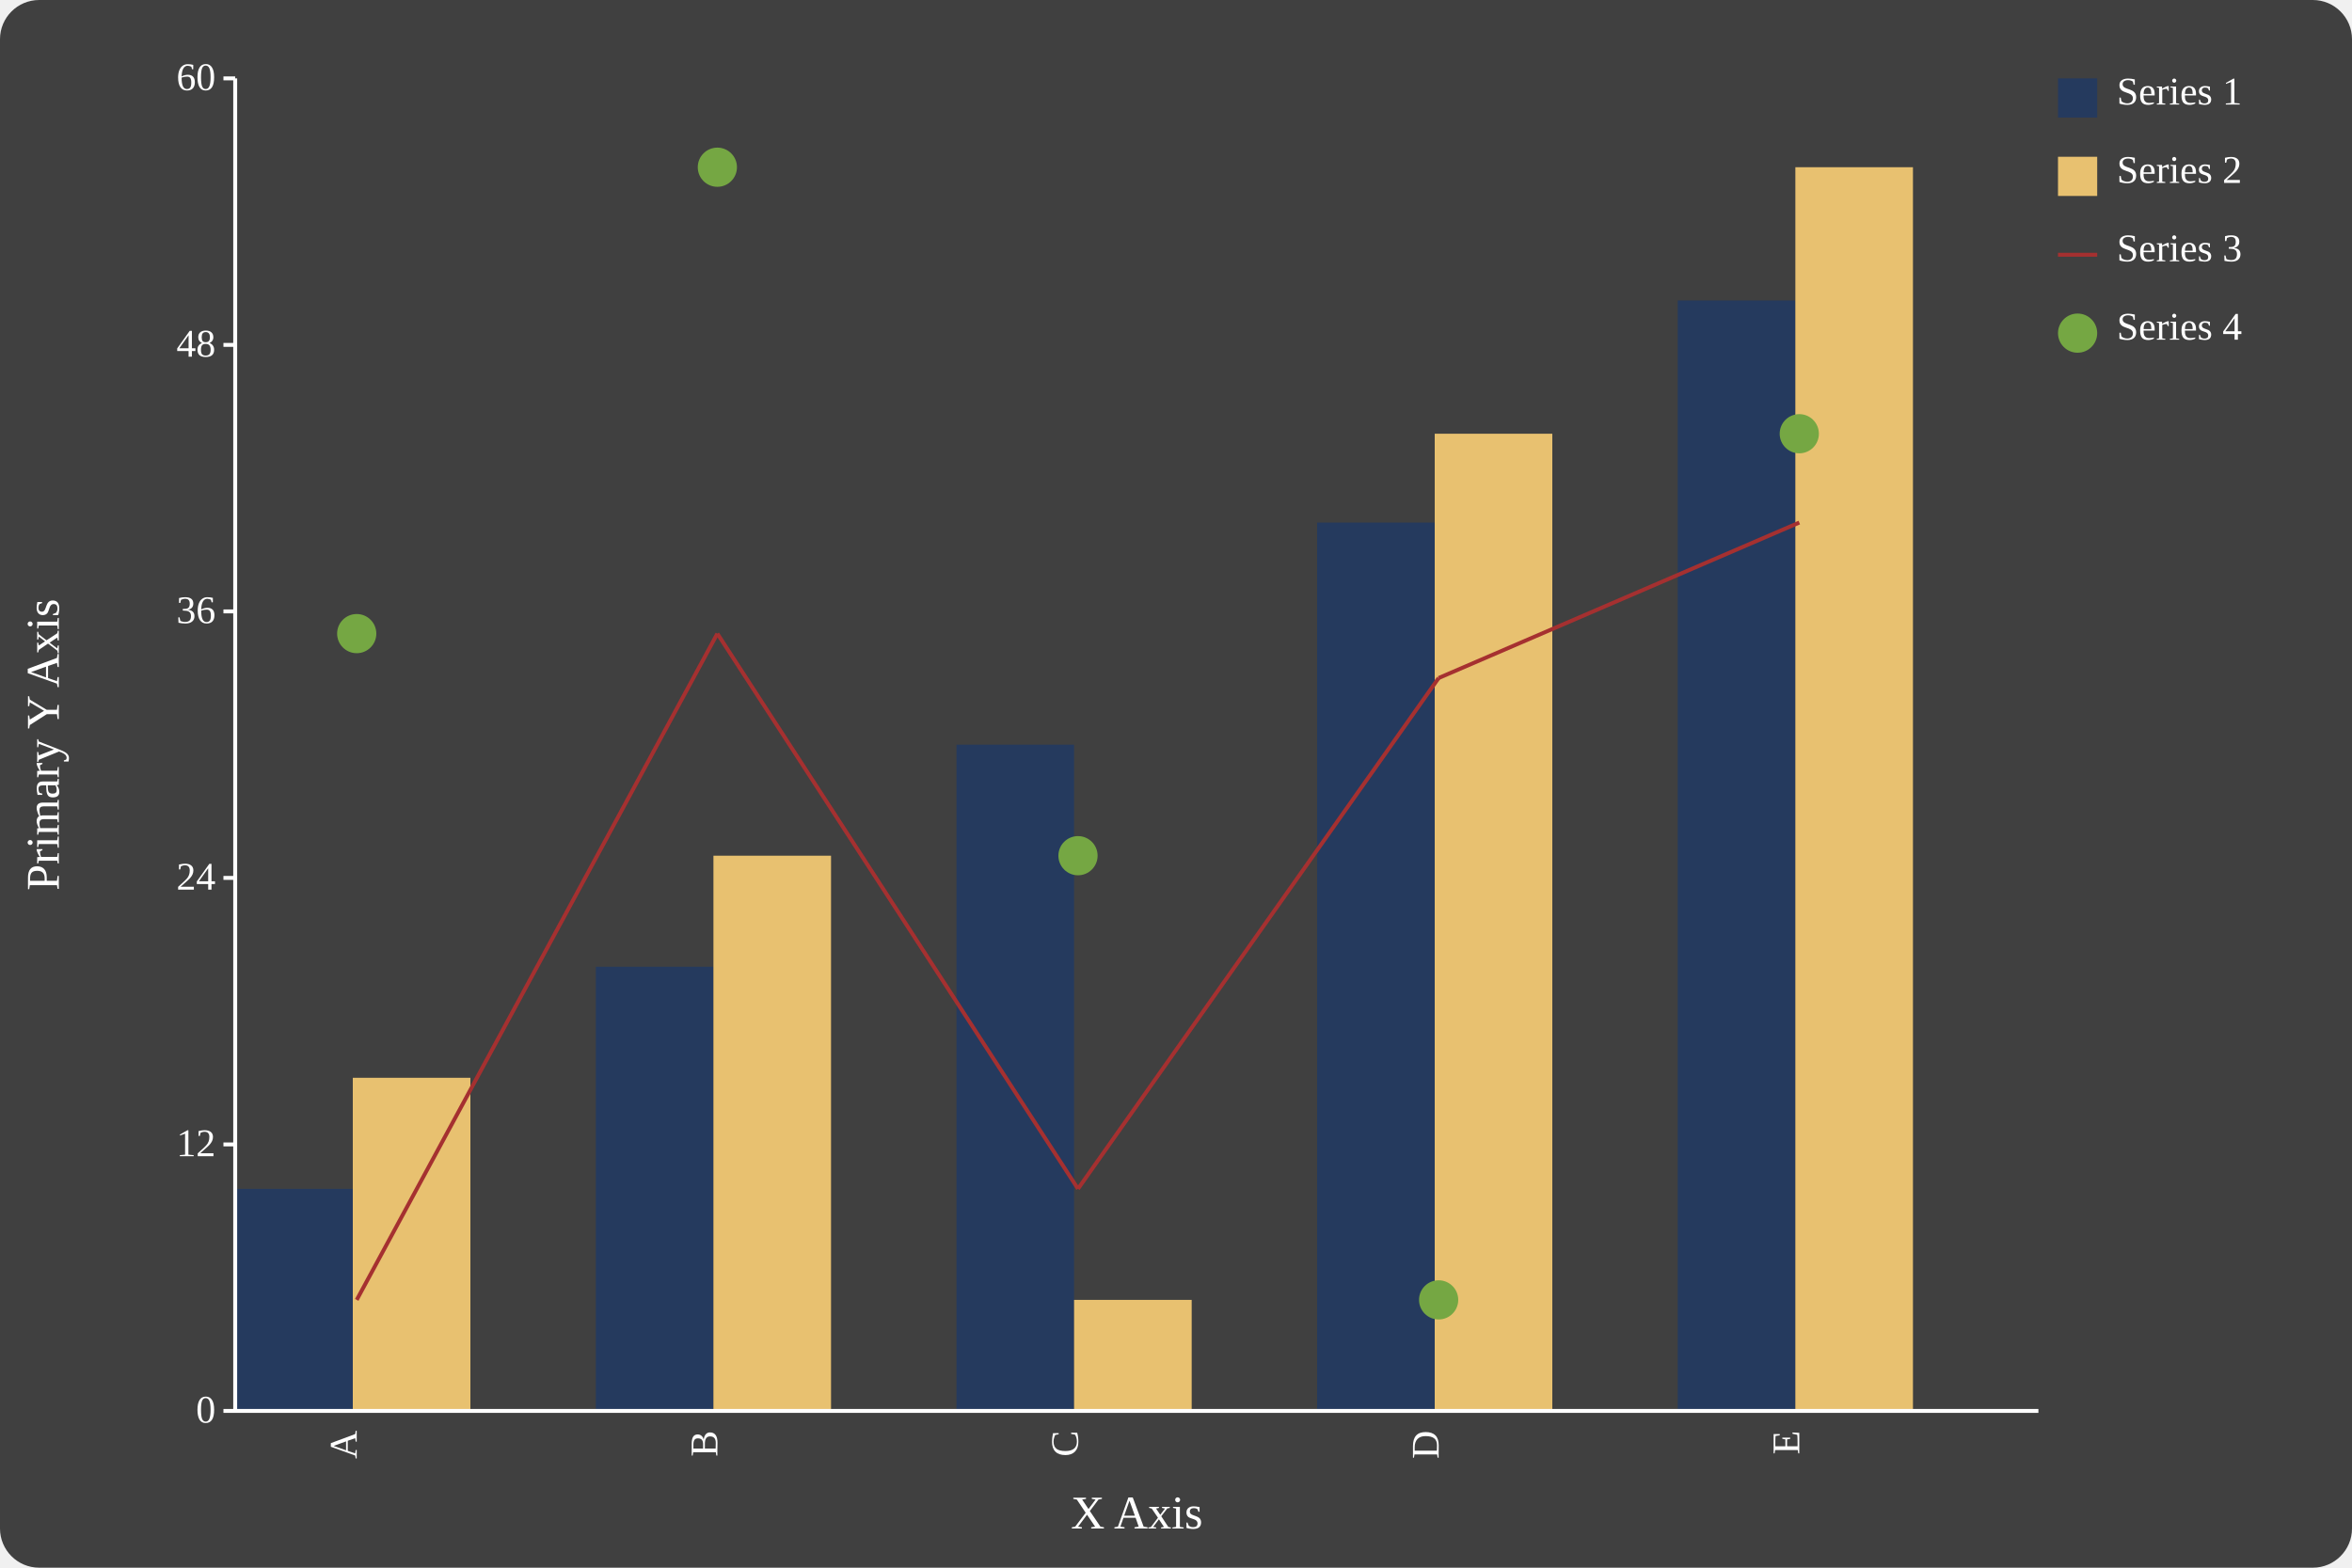
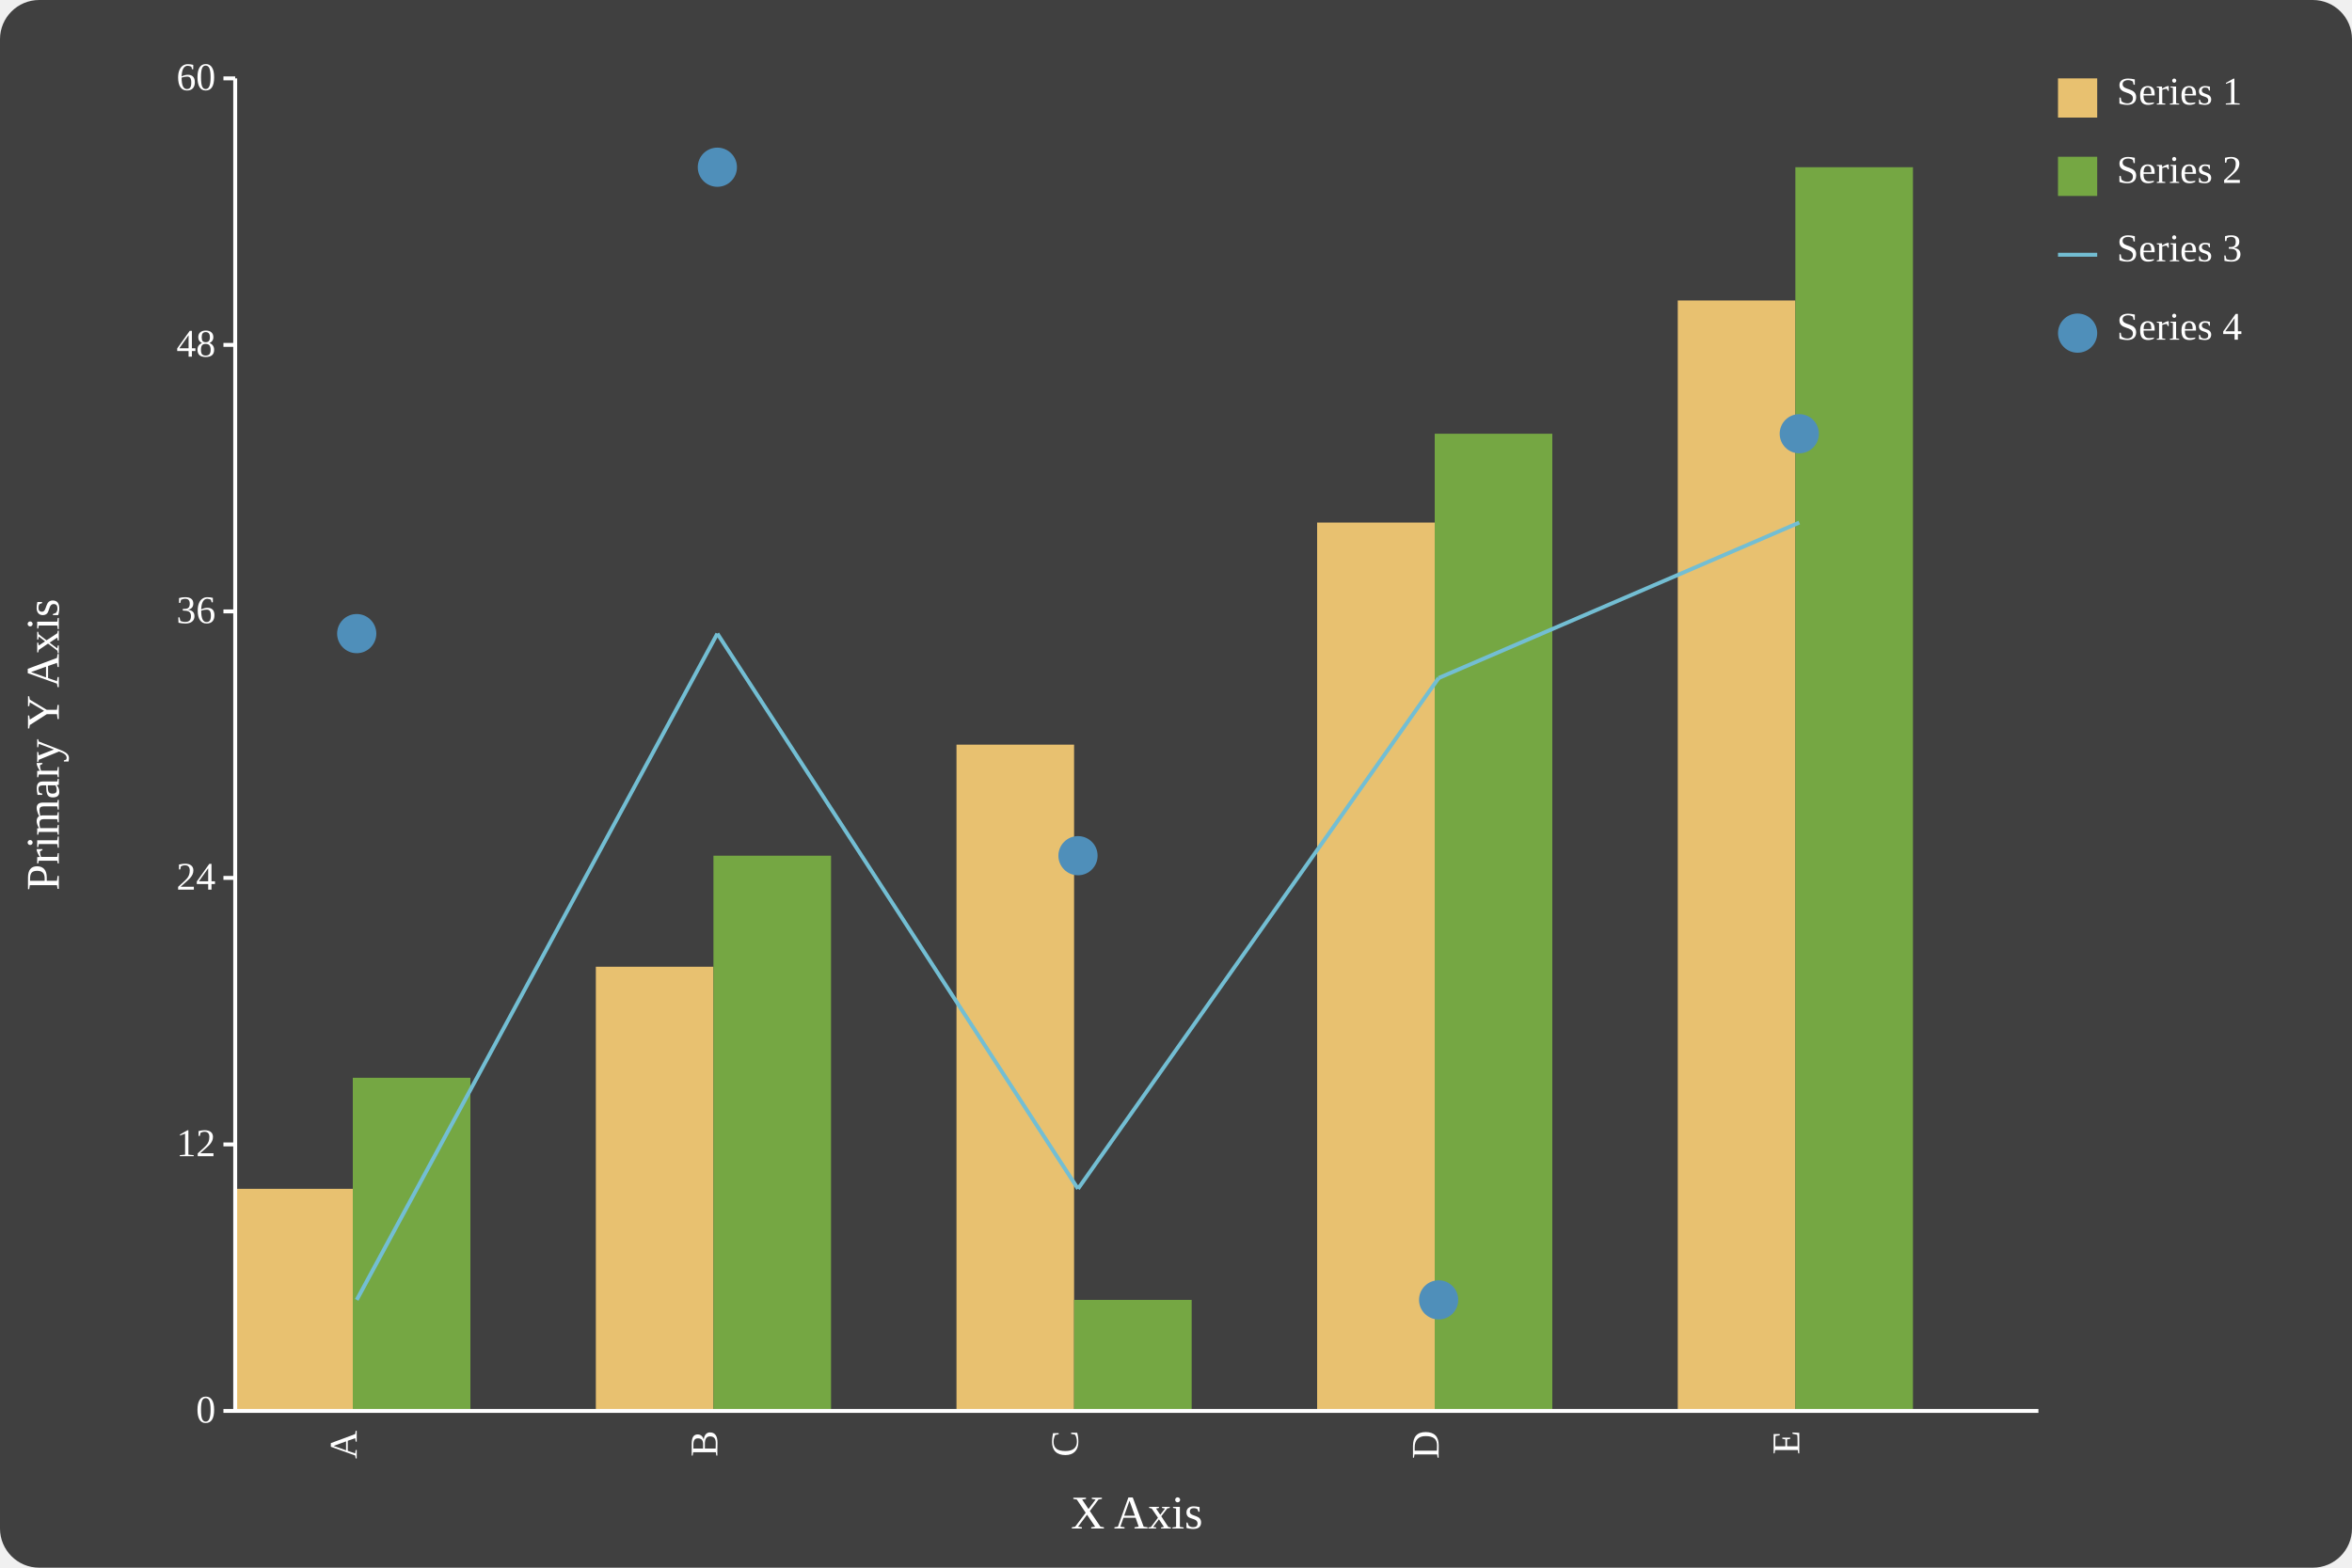
<svg xmlns="http://www.w3.org/2000/svg" width="600" height="400">
  <rect x="0" y="0" width="600" height="400" rx="10" ry="10" fill="#404040" />
-   <rect x="525" y="20" width="10" height="10" fill="#253a5e" />
+   <rect x="525" y="20" width="10" height="10" fill="#e8c170" />
  <text x="540" y="26.667" font-size="10" alignment-baseline="middle" fill="#ffffff">Series 1</text>
-   <rect x="525" y="40" width="10" height="10" fill="#e8c170" />
+   <rect x="525" y="40" width="10" height="10" fill="#75a743" />
  <text x="540" y="46.667" font-size="10" alignment-baseline="middle" fill="#ffffff">Series 2</text>
-   <line x1="525" y1="65.0" x2="535" y2="65.0" stroke="#a53030" stroke-width="1" />
+   <line x1="525" y1="65.0" x2="535" y2="65.0" stroke="#73bed3" stroke-width="1" />
  <text x="540" y="66.667" font-size="10" alignment-baseline="middle" fill="#ffffff">Series 3</text>
-   <circle cx="530.0" cy="85.0" r="5" fill="#75a743" />
+   <circle cx="530.0" cy="85.0" r="5" fill="#4f8fba" />
  <text x="540" y="86.667" font-size="10" alignment-baseline="middle" fill="#ffffff">Series 4</text>
-   <rect x="60.0" y="303.333" width="30" height="56.667" fill="#253a5e" />
-   <rect x="90.0" y="275.0" width="30" height="85.0" fill="#e8c170" />
-   <circle cx="91.0" cy="161.667" r="5" fill="#75a743" />
-   <rect x="152.0" y="246.667" width="30" height="113.333" fill="#253a5e" />
-   <rect x="182.0" y="218.333" width="30" height="141.667" fill="#e8c170" />
-   <line x1="91.0" y1="331.667" x2="183.0" y2="161.667" stroke="#a53030" stroke-width="1" />
-   <circle cx="183.0" cy="42.667" r="5" fill="#75a743" />
-   <rect x="244.0" y="190.0" width="30" height="170.0" fill="#253a5e" />
-   <rect x="274.0" y="331.667" width="30" height="28.333" fill="#e8c170" />
-   <line x1="183.0" y1="161.667" x2="275.0" y2="303.333" stroke="#a53030" stroke-width="1" />
-   <circle cx="275.0" cy="218.333" r="5" fill="#75a743" />
-   <rect x="336.0" y="133.333" width="30" height="226.667" fill="#253a5e" />
-   <rect x="366.0" y="110.667" width="30" height="249.333" fill="#e8c170" />
-   <line x1="275.0" y1="303.333" x2="367.0" y2="173.0" stroke="#a53030" stroke-width="1" />
-   <circle cx="367.0" cy="331.667" r="5" fill="#75a743" />
-   <rect x="428.0" y="76.667" width="30" height="283.333" fill="#253a5e" />
-   <rect x="458.0" y="42.667" width="30" height="317.333" fill="#e8c170" />
-   <line x1="367.0" y1="173.0" x2="459.0" y2="133.333" stroke="#a53030" stroke-width="1" />
-   <circle cx="459.0" cy="110.667" r="5" fill="#75a743" />
+   <rect x="60.0" y="303.333" width="30" height="56.667" fill="#e8c170" />
+   <rect x="90.0" y="275.0" width="30" height="85.0" fill="#75a743" />
+   <circle cx="91.0" cy="161.667" r="5" fill="#4f8fba" />
+   <rect x="152.0" y="246.667" width="30" height="113.333" fill="#e8c170" />
+   <rect x="182.0" y="218.333" width="30" height="141.667" fill="#75a743" />
+   <line x1="91.0" y1="331.667" x2="183.0" y2="161.667" stroke="#73bed3" stroke-width="1" />
+   <circle cx="183.0" cy="42.667" r="5" fill="#4f8fba" />
+   <rect x="244.0" y="190.0" width="30" height="170.0" fill="#e8c170" />
+   <rect x="274.0" y="331.667" width="30" height="28.333" fill="#75a743" />
+   <line x1="183.0" y1="161.667" x2="275.0" y2="303.333" stroke="#73bed3" stroke-width="1" />
+   <circle cx="275.0" cy="218.333" r="5" fill="#4f8fba" />
+   <rect x="336.0" y="133.333" width="30" height="226.667" fill="#e8c170" />
+   <rect x="366.0" y="110.667" width="30" height="249.333" fill="#75a743" />
+   <line x1="275.0" y1="303.333" x2="367.0" y2="173.0" stroke="#73bed3" stroke-width="1" />
+   <circle cx="367.0" cy="331.667" r="5" fill="#4f8fba" />
+   <rect x="428.0" y="76.667" width="30" height="283.333" fill="#e8c170" />
+   <rect x="458.0" y="42.667" width="30" height="317.333" fill="#75a743" />
+   <line x1="367.0" y1="173.0" x2="459.0" y2="133.333" stroke="#73bed3" stroke-width="1" />
+   <circle cx="459.0" cy="110.667" r="5" fill="#4f8fba" />
  <line x1="60" y1="20" x2="60" y2="360" stroke="#ffffff" stroke-width="1" />
  <line x1="60" y1="360" x2="520" y2="360" stroke="#ffffff" stroke-width="1" />
  <text x="91.0" y="365" text-anchor="end" font-size="10" transform="rotate(-90 91.0 365)" fill="#ffffff">A</text>
  <text x="183.0" y="365" text-anchor="end" font-size="10" transform="rotate(-90 183.0 365)" fill="#ffffff">B</text>
  <text x="275.0" y="365" text-anchor="end" font-size="10" transform="rotate(-90 275.0 365)" fill="#ffffff">C</text>
  <text x="367.0" y="365" text-anchor="end" font-size="10" transform="rotate(-90 367.0 365)" fill="#ffffff">D</text>
  <text x="459.0" y="365" text-anchor="end" font-size="10" transform="rotate(-90 459.0 365)" fill="#ffffff">E</text>
  <text x="55" y="363.0" text-anchor="end" font-size="10" fill="#ffffff">0</text>
  <line x1="60" y1="360.0" x2="57" y2="360.0" stroke="#ffffff" stroke-width="1" />
  <text x="55" y="295.0" text-anchor="end" font-size="10" fill="#ffffff">12</text>
  <line x1="60" y1="292.0" x2="57" y2="292.0" stroke="#ffffff" stroke-width="1" />
  <text x="55" y="227.0" text-anchor="end" font-size="10" fill="#ffffff">24</text>
  <line x1="60" y1="224.0" x2="57" y2="224.0" stroke="#ffffff" stroke-width="1" />
  <text x="55" y="159.0" text-anchor="end" font-size="10" fill="#ffffff">36</text>
  <line x1="60" y1="156.0" x2="57" y2="156.0" stroke="#ffffff" stroke-width="1" />
  <text x="55" y="91.0" text-anchor="end" font-size="10" fill="#ffffff">48</text>
  <line x1="60" y1="88.0" x2="57" y2="88.0" stroke="#ffffff" stroke-width="1" />
  <text x="55" y="23.0" text-anchor="end" font-size="10" fill="#ffffff">60</text>
  <line x1="60" y1="20.0" x2="57" y2="20.0" stroke="#ffffff" stroke-width="1" />
  <text x="290.0" y="390.0" text-anchor="middle" font-size="12" fill="#ffffff">X Axis</text>
  <text x="15.0" y="190.0" text-anchor="middle" font-size="12" transform="rotate(-90 15.0 190.0)" fill="#ffffff">Primary Y Axis</text>
</svg>
